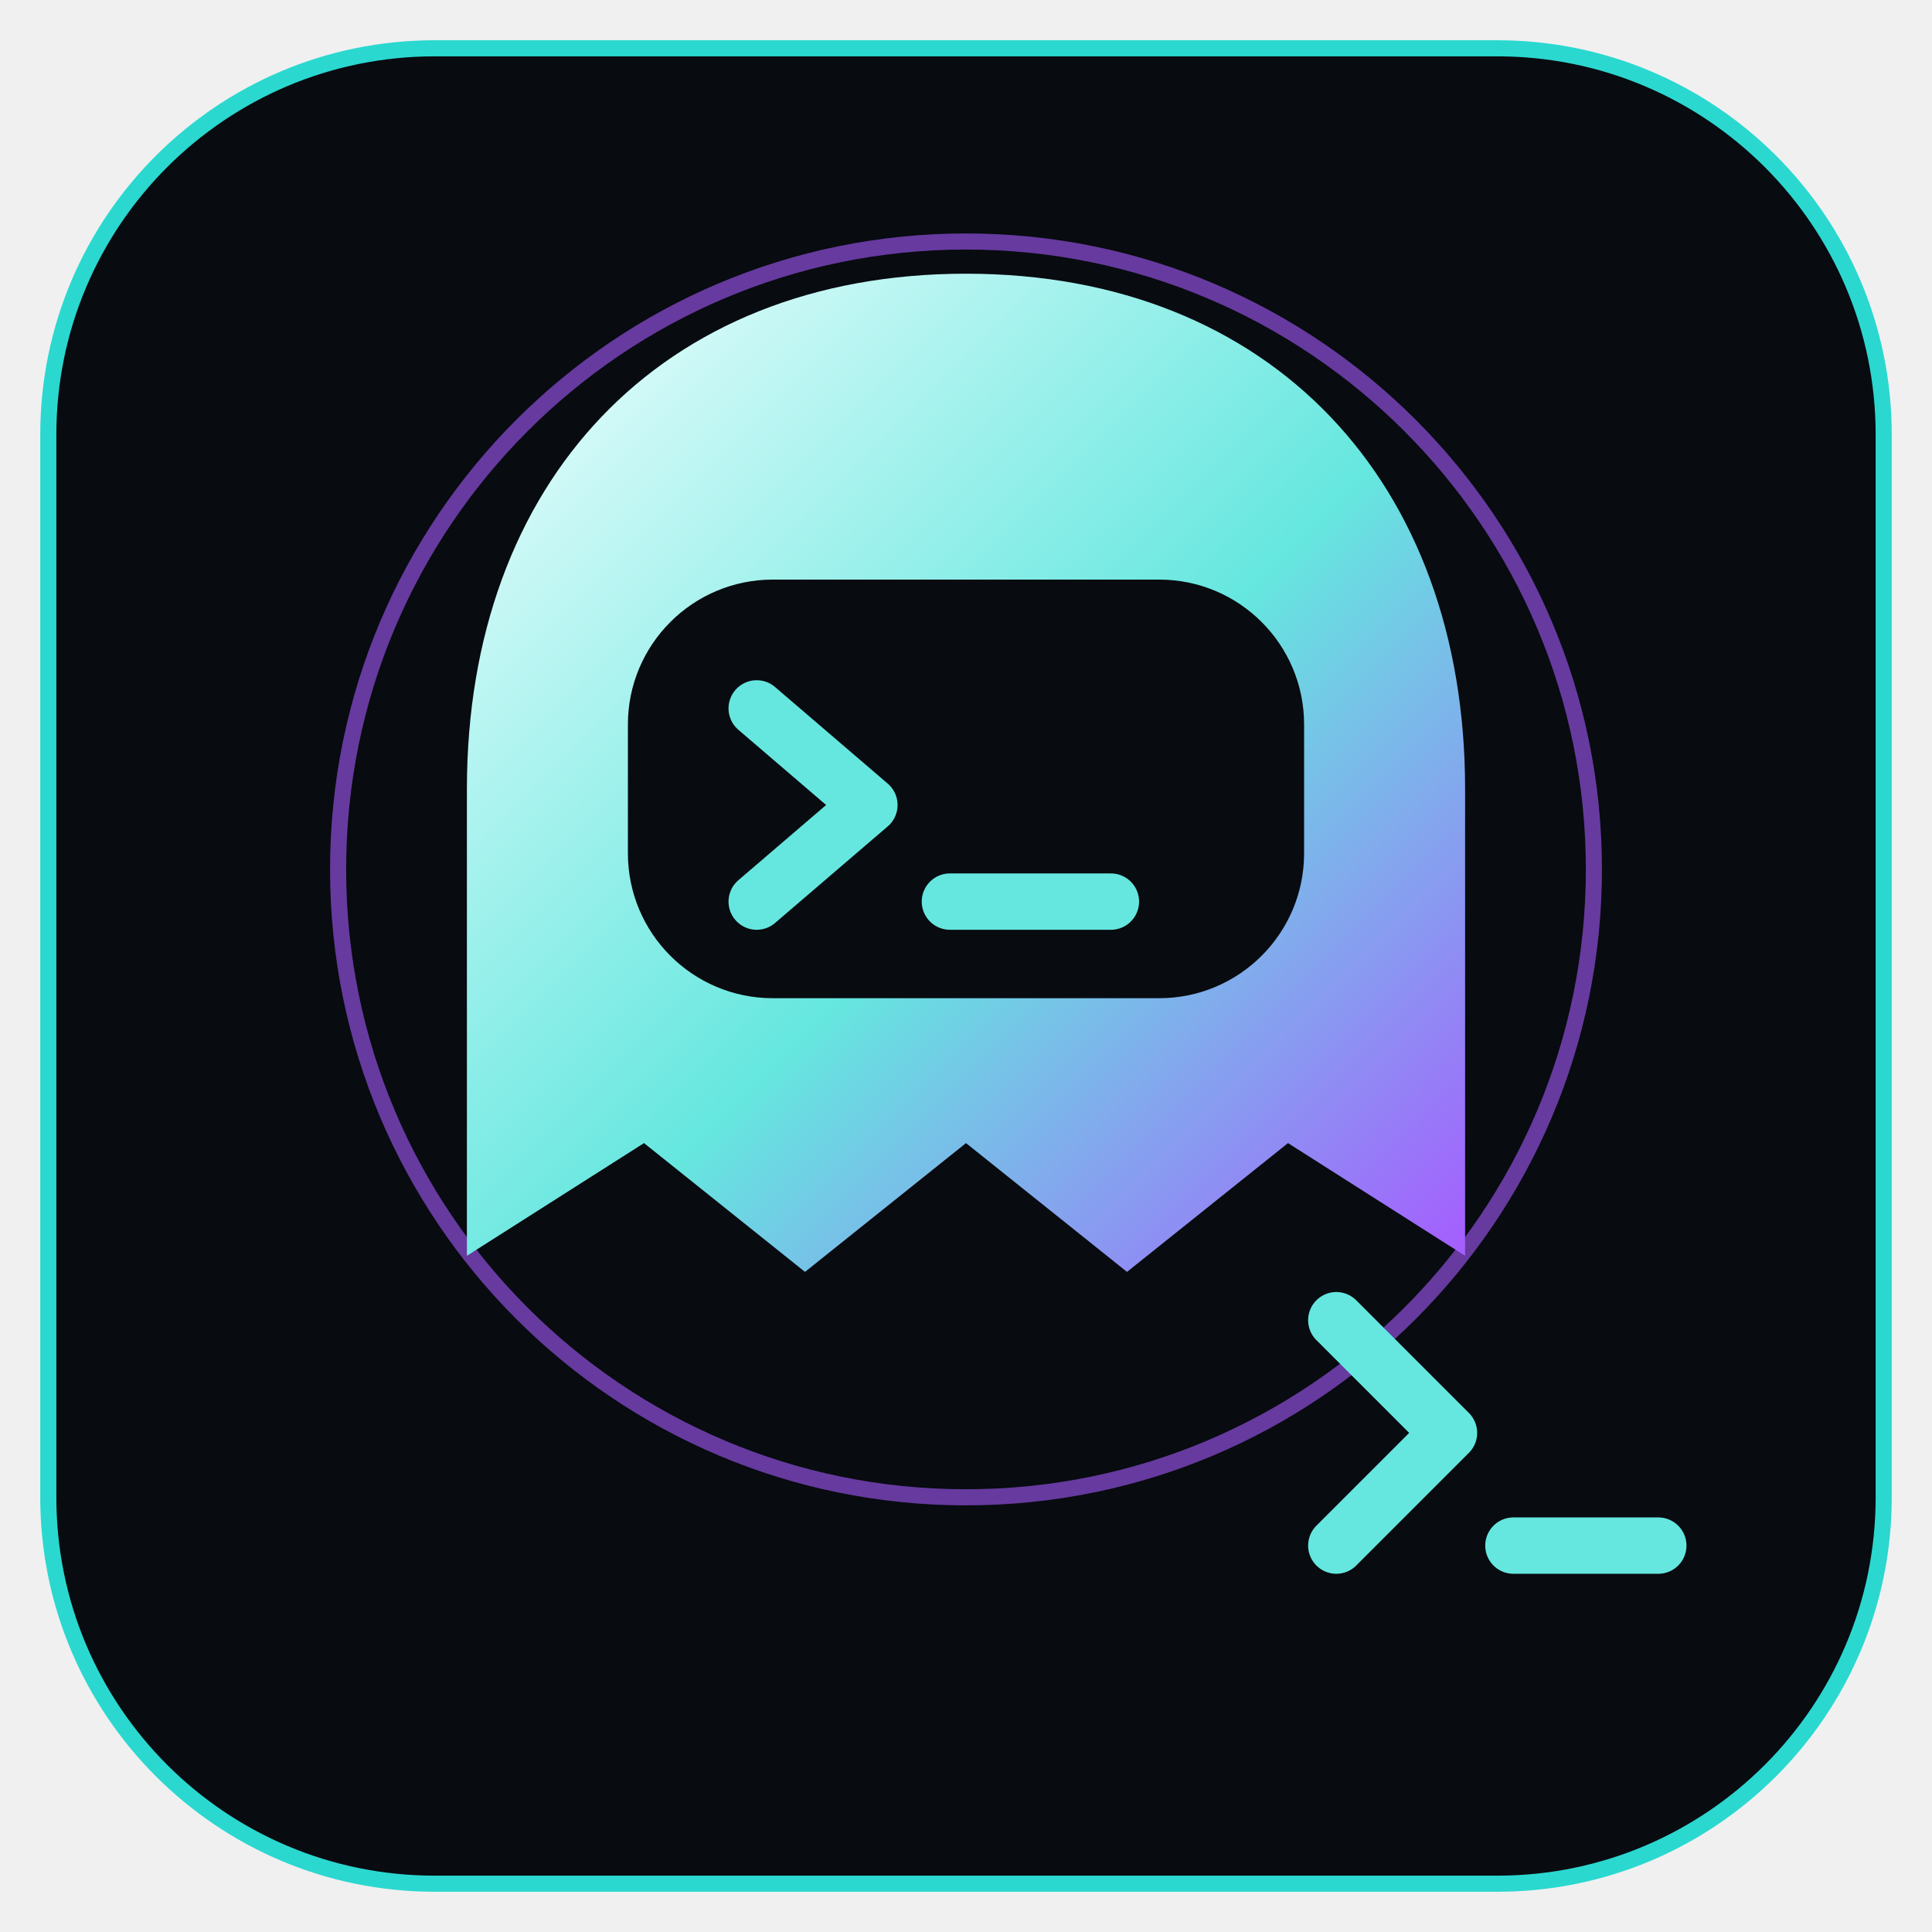
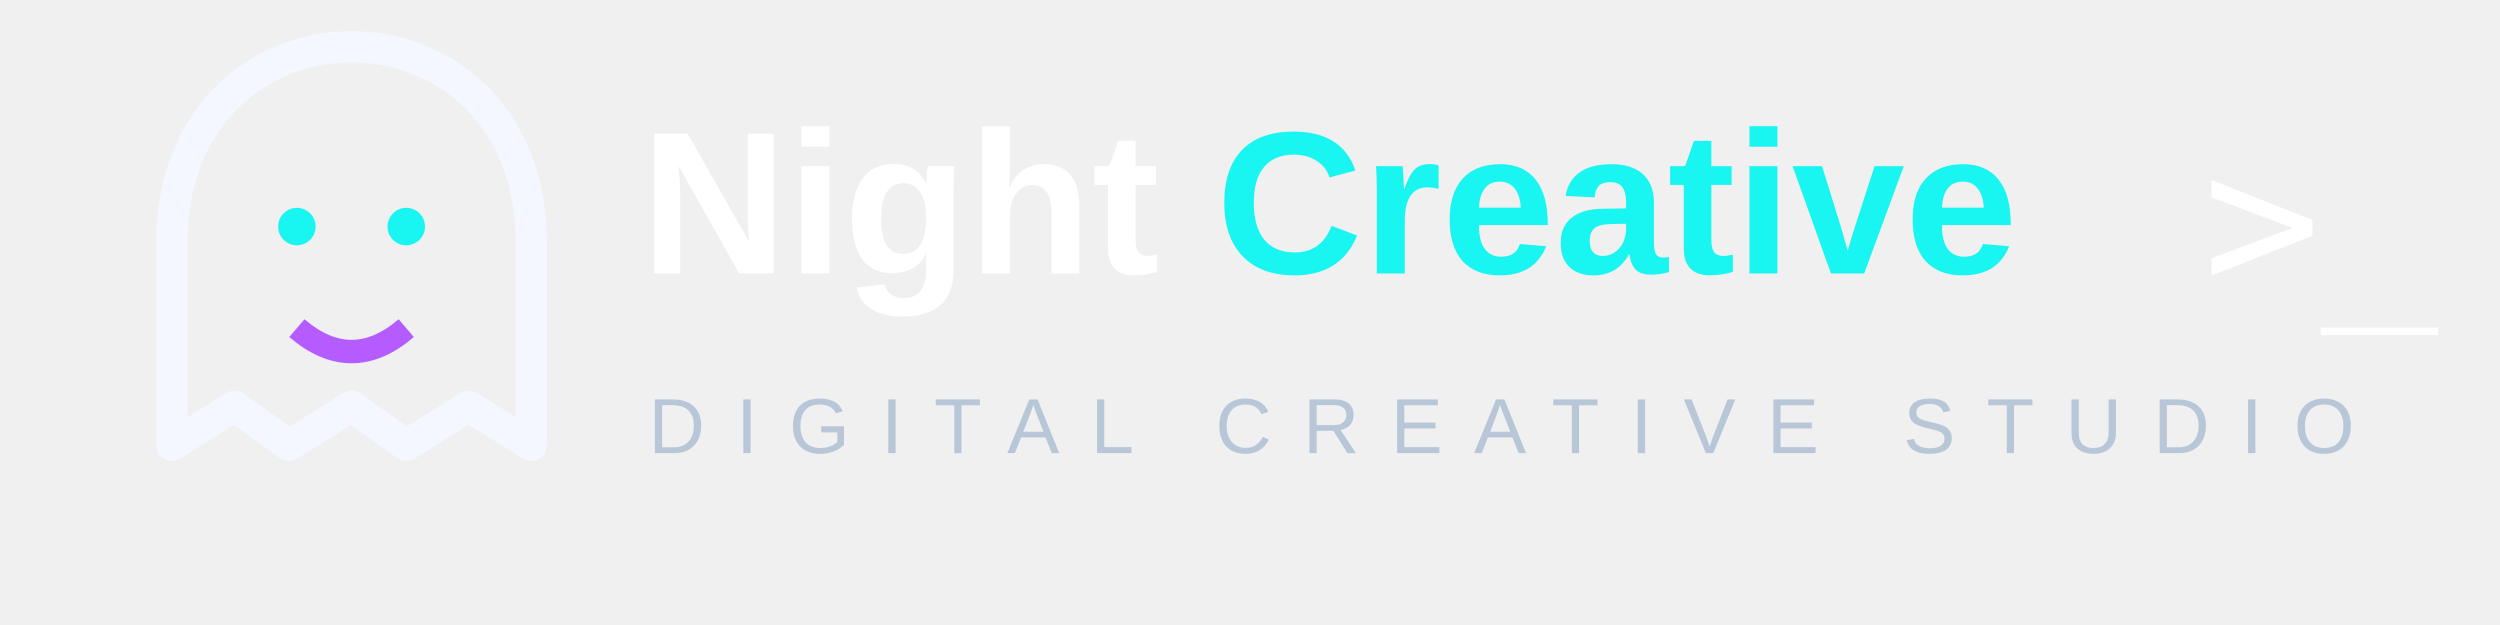
- <svg xmlns="http://www.w3.org/2000/svg" viewBox="0 0 120 120">
-   <defs>
-     <linearGradient id="g" x2="1" y2="1">
-       <stop stop-color="#f4ffff" />
-       <stop offset=".55" stop-color="#65e7df" />
-       <stop offset="1" stop-color="#a65bff" />
-     </linearGradient>
-   </defs>
-   <rect x="3" y="3" width="114" height="114" rx="24" fill="#080b10" stroke="#2ad8d0" />
-   <circle cx="60" cy="54" r="39" fill="none" stroke="#a65bff" stroke-opacity=".6" />
-   <path d="M29 78V49c0-19 12-32 31-32s31 13 31 32v29l-11-7-10 8-10-8-10 8-10-8z" fill="url(#g)" />
-   <rect x="39" y="36" width="42" height="26" rx="9" fill="#080b10" />
-   <path d="M47 44l7 6-7 6M59 56h10M83 82l7 7-7 7M94 96h9" fill="none" stroke="#65e7df" stroke-width="3.5" stroke-linecap="round" stroke-linejoin="round" />
+ <svg xmlns="http://www.w3.org/2000/svg" viewBox="0 0 320 80">
+   <g fill="none" stroke="#f4f7ff" stroke-width="4" stroke-linejoin="round">
+     <path d="M22 57V31C22 15 33 6 45 6s23 9 23 25v26l-8-5-8 5-7-5-8 5-7-5z" />
+     <circle cx="38" cy="29" r="2.4" fill="#19f6f2" stroke="none" />
+     <circle cx="52" cy="29" r="2.4" fill="#19f6f2" stroke="none" />
+     <path d="M38 42q7 6 14 0" stroke="#b45cff" stroke-width="3" />
+   </g>
+   <text x="82" y="35" font-family="Arial,sans-serif" font-size="26" font-weight="800" fill="#fff">Night <tspan fill="#19f6f2">Creative</tspan>
+   </text>
+   <text x="83" y="58" font-family="Arial,sans-serif" font-size="10" letter-spacing="4" fill="#b8c7d8">DIGITAL CREATIVE STUDIO</text>
+   <text x="282" y="37" font-family="monospace" font-size="25" fill="#fff">&gt;_</text>
</svg>
